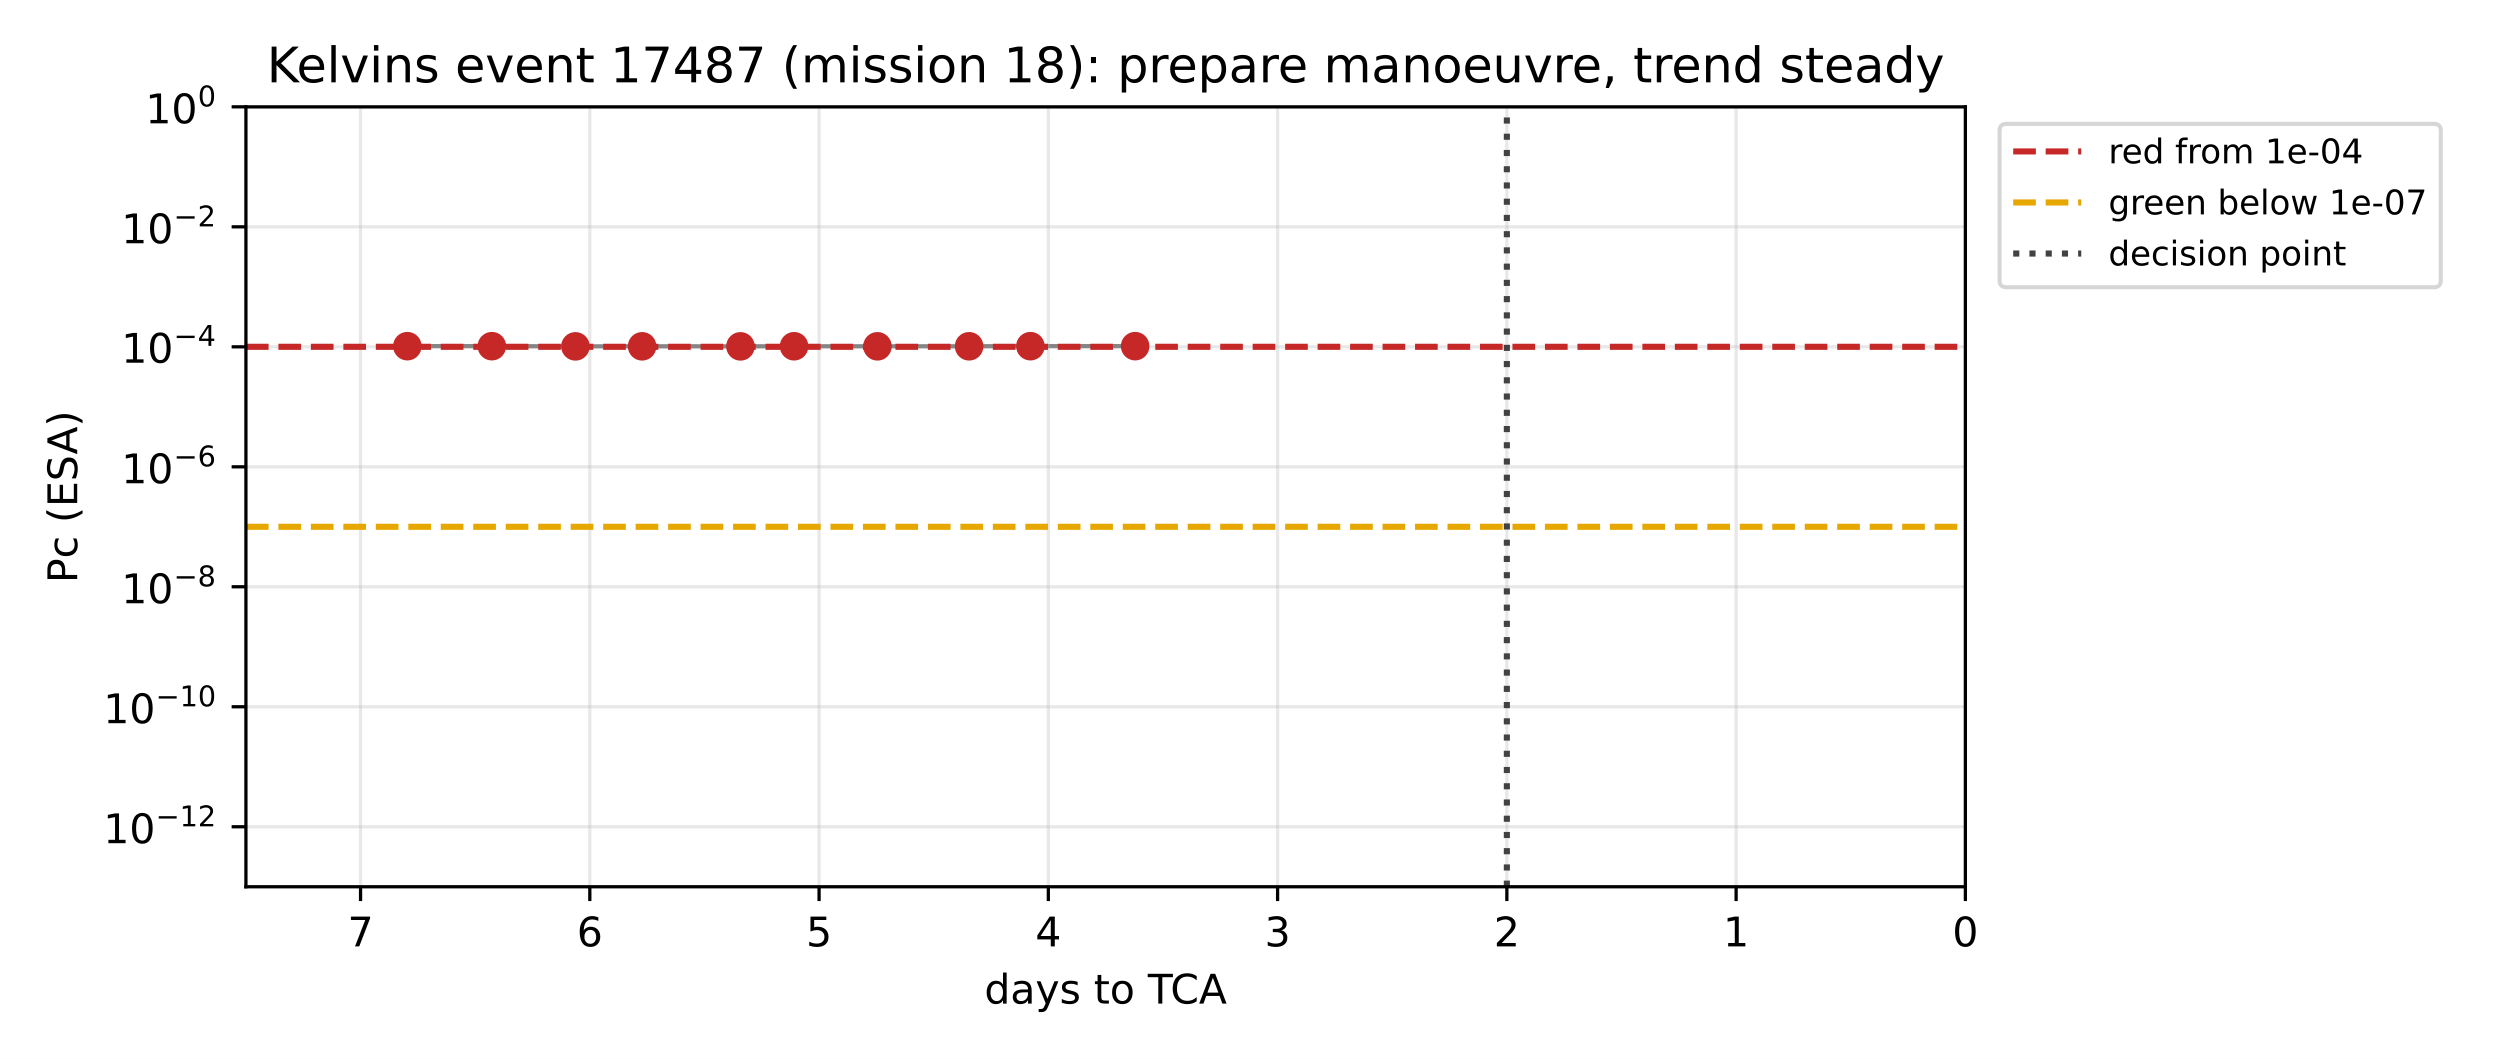
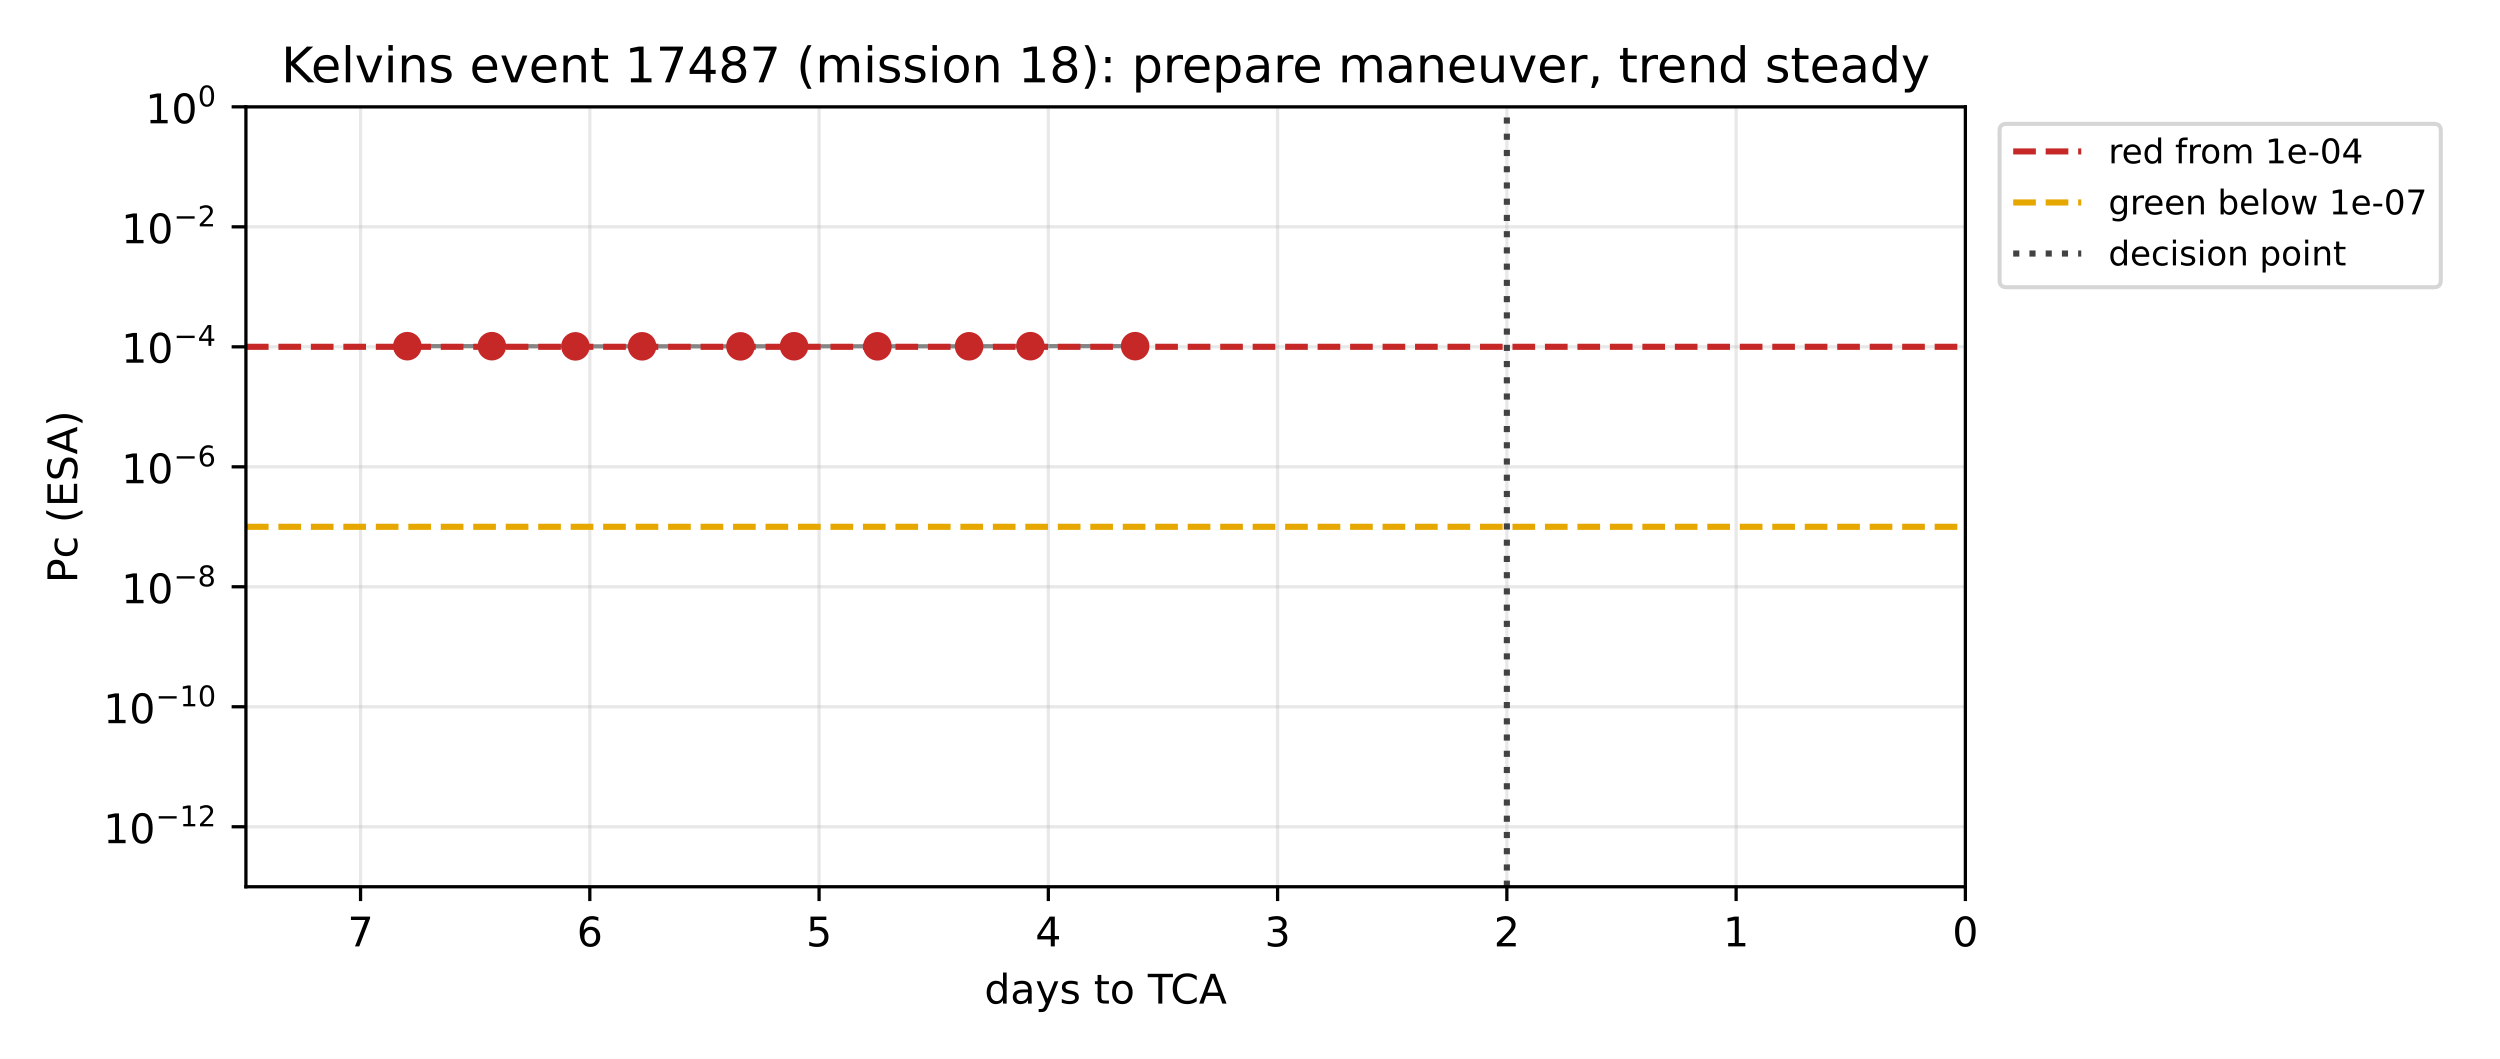
<svg xmlns="http://www.w3.org/2000/svg" xmlns:xlink="http://www.w3.org/1999/xlink" width="612pt" height="259.2pt" viewBox="0 0 612 259.2" version="1.1">
  <defs>
    <style type="text/css">*{stroke-linejoin: round; stroke-linecap: butt}</style>
  </defs>
  <g id="figure_1">
    <g id="patch_1">
      <path d="M 0 259.2  L 612 259.2  L 612 0  L 0 0  z " style="fill: #ffffff" />
    </g>
    <g id="axes_1">
      <g id="patch_2">
        <path d="M 60.202 217.078  L 481.124 217.078  L 481.124 26.16  L 60.202 26.16  z " style="fill: #ffffff" />
      </g>
      <g id="line2d_1">
        <path d="M 99.718 84.746  L 120.406 84.746  L 140.865 84.79  L 157.189 84.778  L 181.262 84.79  L 194.392 84.765  L 214.795 84.778  L 237.236 84.771  L 252.245 84.746  L 277.883 84.74  " clip-path="url(#p95a151aa53)" style="fill: none; stroke: #757575; stroke-linecap: square" />
      </g>
      <g id="matplotlib.axis_1">
        <g id="xtick_1">
          <g id="line2d_2">
            <path d="M 481.124 217.078  L 481.124 26.16  " clip-path="url(#p95a151aa53)" style="fill: none; stroke: #b0b0b0; stroke-opacity: 0.3; stroke-width: 0.8; stroke-linecap: square" />
          </g>
          <g id="line2d_3">
            <defs>
              <path id="mb61244df8e" d="M 0 0  L 0 3.5  " style="stroke: #000000; stroke-width: 0.8" />
            </defs>
            <g>
              <use xlink:href="#mb61244df8e" x="481.124" y="217.078" style="stroke: #000000; stroke-width: 0.8" />
            </g>
          </g>
          <g id="text_1">
            <text style="font-size: 10px; font-family: 'DejaVu Sans', 'Bitstream Vera Sans', 'Computer Modern Sans Serif', 'Lucida Grande', 'Verdana', 'Geneva', 'Lucid', 'Arial', 'Helvetica', 'Avant Garde', sans-serif; text-anchor: middle" x="481.124" y="231.675" transform="rotate(-0 481.124 231.6753)">0</text>
          </g>
        </g>
        <g id="xtick_2">
          <g id="line2d_4">
            <path d="M 425.001 217.078  L 425.001 26.16  " clip-path="url(#p95a151aa53)" style="fill: none; stroke: #b0b0b0; stroke-opacity: 0.3; stroke-width: 0.8; stroke-linecap: square" />
          </g>
          <g id="line2d_5">
            <g>
              <use xlink:href="#mb61244df8e" x="425.001" y="217.078" style="stroke: #000000; stroke-width: 0.8" />
            </g>
          </g>
          <g id="text_2">
            <text style="font-size: 10px; font-family: 'DejaVu Sans', 'Bitstream Vera Sans', 'Computer Modern Sans Serif', 'Lucida Grande', 'Verdana', 'Geneva', 'Lucid', 'Arial', 'Helvetica', 'Avant Garde', sans-serif; text-anchor: middle" x="425.001" y="231.675" transform="rotate(-0 425.0011 231.6753)">1</text>
          </g>
        </g>
        <g id="xtick_3">
          <g id="line2d_6">
            <path d="M 368.878 217.078  L 368.878 26.16  " clip-path="url(#p95a151aa53)" style="fill: none; stroke: #b0b0b0; stroke-opacity: 0.3; stroke-width: 0.8; stroke-linecap: square" />
          </g>
          <g id="line2d_7">
            <g>
              <use xlink:href="#mb61244df8e" x="368.878" y="217.078" style="stroke: #000000; stroke-width: 0.8" />
            </g>
          </g>
          <g id="text_3">
            <text style="font-size: 10px; font-family: 'DejaVu Sans', 'Bitstream Vera Sans', 'Computer Modern Sans Serif', 'Lucida Grande', 'Verdana', 'Geneva', 'Lucid', 'Arial', 'Helvetica', 'Avant Garde', sans-serif; text-anchor: middle" x="368.878" y="231.675" transform="rotate(-0 368.8782 231.6753)">2</text>
          </g>
        </g>
        <g id="xtick_4">
          <g id="line2d_8">
            <path d="M 312.755 217.078  L 312.755 26.16  " clip-path="url(#p95a151aa53)" style="fill: none; stroke: #b0b0b0; stroke-opacity: 0.3; stroke-width: 0.8; stroke-linecap: square" />
          </g>
          <g id="line2d_9">
            <g>
              <use xlink:href="#mb61244df8e" x="312.755" y="217.078" style="stroke: #000000; stroke-width: 0.8" />
            </g>
          </g>
          <g id="text_4">
            <text style="font-size: 10px; font-family: 'DejaVu Sans', 'Bitstream Vera Sans', 'Computer Modern Sans Serif', 'Lucida Grande', 'Verdana', 'Geneva', 'Lucid', 'Arial', 'Helvetica', 'Avant Garde', sans-serif; text-anchor: middle" x="312.755" y="231.675" transform="rotate(-0 312.7553 231.6753)">3</text>
          </g>
        </g>
        <g id="xtick_5">
          <g id="line2d_10">
            <path d="M 256.632 217.078  L 256.632 26.16  " clip-path="url(#p95a151aa53)" style="fill: none; stroke: #b0b0b0; stroke-opacity: 0.3; stroke-width: 0.8; stroke-linecap: square" />
          </g>
          <g id="line2d_11">
            <g>
              <use xlink:href="#mb61244df8e" x="256.632" y="217.078" style="stroke: #000000; stroke-width: 0.8" />
            </g>
          </g>
          <g id="text_5">
            <text style="font-size: 10px; font-family: 'DejaVu Sans', 'Bitstream Vera Sans', 'Computer Modern Sans Serif', 'Lucida Grande', 'Verdana', 'Geneva', 'Lucid', 'Arial', 'Helvetica', 'Avant Garde', sans-serif; text-anchor: middle" x="256.632" y="231.675" transform="rotate(-0 256.6325 231.6753)">4</text>
          </g>
        </g>
        <g id="xtick_6">
          <g id="line2d_12">
            <path d="M 200.51 217.078  L 200.51 26.16  " clip-path="url(#p95a151aa53)" style="fill: none; stroke: #b0b0b0; stroke-opacity: 0.3; stroke-width: 0.8; stroke-linecap: square" />
          </g>
          <g id="line2d_13">
            <g>
              <use xlink:href="#mb61244df8e" x="200.51" y="217.078" style="stroke: #000000; stroke-width: 0.8" />
            </g>
          </g>
          <g id="text_6">
            <text style="font-size: 10px; font-family: 'DejaVu Sans', 'Bitstream Vera Sans', 'Computer Modern Sans Serif', 'Lucida Grande', 'Verdana', 'Geneva', 'Lucid', 'Arial', 'Helvetica', 'Avant Garde', sans-serif; text-anchor: middle" x="200.51" y="231.675" transform="rotate(-0 200.5096 231.6753)">5</text>
          </g>
        </g>
        <g id="xtick_7">
          <g id="line2d_14">
            <path d="M 144.387 217.078  L 144.387 26.16  " clip-path="url(#p95a151aa53)" style="fill: none; stroke: #b0b0b0; stroke-opacity: 0.3; stroke-width: 0.8; stroke-linecap: square" />
          </g>
          <g id="line2d_15">
            <g>
              <use xlink:href="#mb61244df8e" x="144.387" y="217.078" style="stroke: #000000; stroke-width: 0.8" />
            </g>
          </g>
          <g id="text_7">
            <text style="font-size: 10px; font-family: 'DejaVu Sans', 'Bitstream Vera Sans', 'Computer Modern Sans Serif', 'Lucida Grande', 'Verdana', 'Geneva', 'Lucid', 'Arial', 'Helvetica', 'Avant Garde', sans-serif; text-anchor: middle" x="144.387" y="231.675" transform="rotate(-0 144.3867 231.6753)">6</text>
          </g>
        </g>
        <g id="xtick_8">
          <g id="line2d_16">
            <path d="M 88.264 217.078  L 88.264 26.16  " clip-path="url(#p95a151aa53)" style="fill: none; stroke: #b0b0b0; stroke-opacity: 0.3; stroke-width: 0.8; stroke-linecap: square" />
          </g>
          <g id="line2d_17">
            <g>
              <use xlink:href="#mb61244df8e" x="88.264" y="217.078" style="stroke: #000000; stroke-width: 0.8" />
            </g>
          </g>
          <g id="text_8">
            <text style="font-size: 10px; font-family: 'DejaVu Sans', 'Bitstream Vera Sans', 'Computer Modern Sans Serif', 'Lucida Grande', 'Verdana', 'Geneva', 'Lucid', 'Arial', 'Helvetica', 'Avant Garde', sans-serif; text-anchor: middle" x="88.264" y="231.675" transform="rotate(-0 88.26379 231.6753)">7</text>
          </g>
        </g>
        <g id="text_9">
          <text style="font-size: 10px; font-family: 'DejaVu Sans', 'Bitstream Vera Sans', 'Computer Modern Sans Serif', 'Lucida Grande', 'Verdana', 'Geneva', 'Lucid', 'Arial', 'Helvetica', 'Avant Garde', sans-serif; text-anchor: middle" x="270.663" y="245.676" transform="rotate(-0 270.6632 245.6761)">days to TCA</text>
        </g>
      </g>
      <g id="matplotlib.axis_2">
        <g id="ytick_1">
          <g id="line2d_18">
            <path d="M 60.202 202.392  L 481.124 202.392  " clip-path="url(#p95a151aa53)" style="fill: none; stroke: #b0b0b0; stroke-opacity: 0.3; stroke-width: 0.8; stroke-linecap: square" />
          </g>
          <g id="line2d_19">
            <defs>
              <path id="m581bd21d73" d="M 0 0  L -3.5 0  " style="stroke: #000000; stroke-width: 0.8" />
            </defs>
            <g>
              <use xlink:href="#m581bd21d73" x="60.202" y="202.392" style="stroke: #000000; stroke-width: 0.8" />
            </g>
          </g>
          <g id="text_10">
            <g transform="translate(25.30234 207.0917)">
              <text>
                <tspan x="0" y="-0.675" style="font-size: 10px; font-family: 'DejaVu Sans'">1</tspan>
                <tspan x="6.362" y="-0.675" style="font-size: 10px; font-family: 'DejaVu Sans'">0</tspan>
                <tspan x="12.82" y="-4.805" style="font-size: 7px; font-family: 'DejaVu Sans'">−</tspan>
                <tspan x="18.686" y="-4.805" style="font-size: 7px; font-family: 'DejaVu Sans'">1</tspan>
                <tspan x="23.139" y="-4.805" style="font-size: 7px; font-family: 'DejaVu Sans'">2</tspan>
              </text>
            </g>
          </g>
        </g>
        <g id="ytick_2">
          <g id="line2d_20">
            <path d="M 60.202 173.02  L 481.124 173.02  " clip-path="url(#p95a151aa53)" style="fill: none; stroke: #b0b0b0; stroke-opacity: 0.3; stroke-width: 0.8; stroke-linecap: square" />
          </g>
          <g id="line2d_21">
            <g>
              <use xlink:href="#m581bd21d73" x="60.202" y="173.02" style="stroke: #000000; stroke-width: 0.8" />
            </g>
          </g>
          <g id="text_11">
            <g transform="translate(25.30234 177.7197)">
              <text>
                <tspan x="0" y="-0.675" style="font-size: 10px; font-family: 'DejaVu Sans'">1</tspan>
                <tspan x="6.362" y="-0.675" style="font-size: 10px; font-family: 'DejaVu Sans'">0</tspan>
                <tspan x="12.82" y="-4.805" style="font-size: 7px; font-family: 'DejaVu Sans'">−</tspan>
                <tspan x="18.686" y="-4.805" style="font-size: 7px; font-family: 'DejaVu Sans'">1</tspan>
                <tspan x="23.139" y="-4.805" style="font-size: 7px; font-family: 'DejaVu Sans'">0</tspan>
              </text>
            </g>
          </g>
        </g>
        <g id="ytick_3">
          <g id="line2d_22">
            <path d="M 60.202 143.648  L 481.124 143.648  " clip-path="url(#p95a151aa53)" style="fill: none; stroke: #b0b0b0; stroke-opacity: 0.3; stroke-width: 0.8; stroke-linecap: square" />
          </g>
          <g id="line2d_23">
            <g>
              <use xlink:href="#m581bd21d73" x="60.202" y="143.648" style="stroke: #000000; stroke-width: 0.8" />
            </g>
          </g>
          <g id="text_12">
            <g transform="translate(29.70234 148.3478)">
              <text>
                <tspan x="0" y="-0.675" style="font-size: 10px; font-family: 'DejaVu Sans'">1</tspan>
                <tspan x="6.362" y="-0.675" style="font-size: 10px; font-family: 'DejaVu Sans'">0</tspan>
                <tspan x="12.82" y="-4.805" style="font-size: 7px; font-family: 'DejaVu Sans'">−</tspan>
                <tspan x="18.686" y="-4.805" style="font-size: 7px; font-family: 'DejaVu Sans'">8</tspan>
              </text>
            </g>
          </g>
        </g>
        <g id="ytick_4">
          <g id="line2d_24">
            <path d="M 60.202 114.276  L 481.124 114.276  " clip-path="url(#p95a151aa53)" style="fill: none; stroke: #b0b0b0; stroke-opacity: 0.3; stroke-width: 0.8; stroke-linecap: square" />
          </g>
          <g id="line2d_25">
            <g>
              <use xlink:href="#m581bd21d73" x="60.202" y="114.276" style="stroke: #000000; stroke-width: 0.8" />
            </g>
          </g>
          <g id="text_13">
            <g transform="translate(29.70234 118.9758)">
              <text>
                <tspan x="0" y="-0.675" style="font-size: 10px; font-family: 'DejaVu Sans'">1</tspan>
                <tspan x="6.362" y="-0.675" style="font-size: 10px; font-family: 'DejaVu Sans'">0</tspan>
                <tspan x="12.82" y="-4.805" style="font-size: 7px; font-family: 'DejaVu Sans'">−</tspan>
                <tspan x="18.686" y="-4.805" style="font-size: 7px; font-family: 'DejaVu Sans'">6</tspan>
              </text>
            </g>
          </g>
        </g>
        <g id="ytick_5">
          <g id="line2d_26">
            <path d="M 60.202 84.904  L 481.124 84.904  " clip-path="url(#p95a151aa53)" style="fill: none; stroke: #b0b0b0; stroke-opacity: 0.3; stroke-width: 0.8; stroke-linecap: square" />
          </g>
          <g id="line2d_27">
            <g>
              <use xlink:href="#m581bd21d73" x="60.202" y="84.904" style="stroke: #000000; stroke-width: 0.8" />
            </g>
          </g>
          <g id="text_14">
            <g transform="translate(29.70234 89.55389)">
              <text>
                <tspan x="0" y="-0.762" style="font-size: 10px; font-family: 'DejaVu Sans'">1</tspan>
                <tspan x="6.362" y="-0.762" style="font-size: 10px; font-family: 'DejaVu Sans'">0</tspan>
                <tspan x="12.82" y="-4.892" style="font-size: 7px; font-family: 'DejaVu Sans'">−</tspan>
                <tspan x="18.686" y="-4.892" style="font-size: 7px; font-family: 'DejaVu Sans'">4</tspan>
              </text>
            </g>
          </g>
        </g>
        <g id="ytick_6">
          <g id="line2d_28">
            <path d="M 60.202 55.532  L 481.124 55.532  " clip-path="url(#p95a151aa53)" style="fill: none; stroke: #b0b0b0; stroke-opacity: 0.3; stroke-width: 0.8; stroke-linecap: square" />
          </g>
          <g id="line2d_29">
            <g>
              <use xlink:href="#m581bd21d73" x="60.202" y="55.532" style="stroke: #000000; stroke-width: 0.8" />
            </g>
          </g>
          <g id="text_15">
            <g transform="translate(29.70234 60.23195)">
              <text>
                <tspan x="0" y="-0.675" style="font-size: 10px; font-family: 'DejaVu Sans'">1</tspan>
                <tspan x="6.362" y="-0.675" style="font-size: 10px; font-family: 'DejaVu Sans'">0</tspan>
                <tspan x="12.82" y="-4.805" style="font-size: 7px; font-family: 'DejaVu Sans'">−</tspan>
                <tspan x="18.686" y="-4.805" style="font-size: 7px; font-family: 'DejaVu Sans'">2</tspan>
              </text>
            </g>
          </g>
        </g>
        <g id="ytick_7">
          <g id="line2d_30">
            <path d="M 60.202 26.16  L 481.124 26.16  " clip-path="url(#p95a151aa53)" style="fill: none; stroke: #b0b0b0; stroke-opacity: 0.3; stroke-width: 0.8; stroke-linecap: square" />
          </g>
          <g id="line2d_31">
            <g>
              <use xlink:href="#m581bd21d73" x="60.202" y="26.16" style="stroke: #000000; stroke-width: 0.8" />
            </g>
          </g>
          <g id="text_16">
            <g transform="translate(35.60234 30.86)">
              <text>
                <tspan x="0" y="-0.675" style="font-size: 10px; font-family: 'DejaVu Sans'">1</tspan>
                <tspan x="6.362" y="-0.675" style="font-size: 10px; font-family: 'DejaVu Sans'">0</tspan>
                <tspan x="12.82" y="-4.805" style="font-size: 7px; font-family: 'DejaVu Sans'">0</tspan>
              </text>
            </g>
          </g>
        </g>
        <g id="text_17">
          <text style="font-size: 10px; font-family: 'DejaVu Sans', 'Bitstream Vera Sans', 'Computer Modern Sans Serif', 'Lucida Grande', 'Verdana', 'Geneva', 'Lucid', 'Arial', 'Helvetica', 'Avant Garde', sans-serif; text-anchor: middle" x="18.9" y="121.619" transform="rotate(-90 18.9 121.6188)">Pc (ESA)</text>
        </g>
      </g>
      <g id="PathCollection_1">
        <defs>
          <path id="m0a24d6f821" d="M 0 3  C 0.796 3 1.559 2.684 2.121 2.121  C 2.684 1.559 3 0.796 3 0  C 3 -0.796 2.684 -1.559 2.121 -2.121  C 1.559 -2.684 0.796 -3 0 -3  C -0.796 -3 -1.559 -2.684 -2.121 -2.121  C -2.684 -1.559 -3 -0.796 -3 0  C -3 0.796 -2.684 1.559 -2.121 2.121  C -1.559 2.684 -0.796 3 0 3  z " style="stroke: #c62828" />
        </defs>
        <g clip-path="url(#p95a151aa53)">
          <use xlink:href="#m0a24d6f821" x="99.718" y="84.746" style="fill: #c62828; stroke: #c62828" />
        </g>
      </g>
      <g id="PathCollection_2">
        <g clip-path="url(#p95a151aa53)">
          <use xlink:href="#m0a24d6f821" x="120.406" y="84.746" style="fill: #c62828; stroke: #c62828" />
        </g>
      </g>
      <g id="PathCollection_3">
        <g clip-path="url(#p95a151aa53)">
          <use xlink:href="#m0a24d6f821" x="140.865" y="84.79" style="fill: #c62828; stroke: #c62828" />
        </g>
      </g>
      <g id="PathCollection_4">
        <g clip-path="url(#p95a151aa53)">
          <use xlink:href="#m0a24d6f821" x="157.189" y="84.778" style="fill: #c62828; stroke: #c62828" />
        </g>
      </g>
      <g id="PathCollection_5">
        <g clip-path="url(#p95a151aa53)">
          <use xlink:href="#m0a24d6f821" x="181.262" y="84.79" style="fill: #c62828; stroke: #c62828" />
        </g>
      </g>
      <g id="PathCollection_6">
        <g clip-path="url(#p95a151aa53)">
          <use xlink:href="#m0a24d6f821" x="194.392" y="84.765" style="fill: #c62828; stroke: #c62828" />
        </g>
      </g>
      <g id="PathCollection_7">
        <g clip-path="url(#p95a151aa53)">
          <use xlink:href="#m0a24d6f821" x="214.795" y="84.778" style="fill: #c62828; stroke: #c62828" />
        </g>
      </g>
      <g id="PathCollection_8">
        <g clip-path="url(#p95a151aa53)">
          <use xlink:href="#m0a24d6f821" x="237.236" y="84.771" style="fill: #c62828; stroke: #c62828" />
        </g>
      </g>
      <g id="PathCollection_9">
        <g clip-path="url(#p95a151aa53)">
          <use xlink:href="#m0a24d6f821" x="252.245" y="84.746" style="fill: #c62828; stroke: #c62828" />
        </g>
      </g>
      <g id="PathCollection_10">
        <g clip-path="url(#p95a151aa53)">
          <use xlink:href="#m0a24d6f821" x="277.883" y="84.74" style="fill: #c62828; stroke: #c62828" />
        </g>
      </g>
      <g id="line2d_32">
        <path d="M 60.202 84.904  L 481.124 84.904  " clip-path="url(#p95a151aa53)" style="fill: none; stroke-dasharray: 5.55,2.4; stroke-dashoffset: 0; stroke: #c62828; stroke-width: 1.5" />
      </g>
      <g id="line2d_33">
        <path d="M 60.202 128.962  L 481.124 128.962  " clip-path="url(#p95a151aa53)" style="fill: none; stroke-dasharray: 5.55,2.4; stroke-dashoffset: 0; stroke: #e6a700; stroke-width: 1.5" />
      </g>
      <g id="line2d_34">
        <path d="M 368.878 217.078  L 368.878 26.16  " clip-path="url(#p95a151aa53)" style="fill: none; stroke-dasharray: 1.5,2.475; stroke-dashoffset: 0; stroke: #424242; stroke-width: 1.5" />
      </g>
      <g id="patch_3">
        <path d="M 60.202 217.078  L 60.202 26.16  " style="fill: none; stroke: #000000; stroke-width: 0.8; stroke-linejoin: miter; stroke-linecap: square" />
      </g>
      <g id="patch_4">
        <path d="M 481.124 217.078  L 481.124 26.16  " style="fill: none; stroke: #000000; stroke-width: 0.8; stroke-linejoin: miter; stroke-linecap: square" />
      </g>
      <g id="patch_5">
        <path d="M 60.202 217.078  L 481.124 217.078  " style="fill: none; stroke: #000000; stroke-width: 0.8; stroke-linejoin: miter; stroke-linecap: square" />
      </g>
      <g id="patch_6">
        <path d="M 60.202 26.16  L 481.124 26.16  " style="fill: none; stroke: #000000; stroke-width: 0.8; stroke-linejoin: miter; stroke-linecap: square" />
      </g>
      <g id="text_18">
-         <text style="font-size: 12px; font-family: 'DejaVu Sans', 'Bitstream Vera Sans', 'Computer Modern Sans Serif', 'Lucida Grande', 'Verdana', 'Geneva', 'Lucid', 'Arial', 'Helvetica', 'Avant Garde', sans-serif; text-anchor: middle" x="270.663" y="20.16" transform="rotate(-0 270.6632 20.16)">Kelvins event 17487 (mission 18): prepare manoeuvre, trend steady</text>
+         <text style="font-size: 12px; font-family: 'DejaVu Sans', 'Bitstream Vera Sans', 'Computer Modern Sans Serif', 'Lucida Grande', 'Verdana', 'Geneva', 'Lucid', 'Arial', 'Helvetica', 'Avant Garde', sans-serif; text-anchor: middle" x="270.663" y="20.16" transform="rotate(-0 270.6632 20.16)">Kelvins event 17487 (mission 18): prepare maneuver, trend steady</text>
      </g>
      <g id="legend_1">
        <g id="patch_7">
          <path d="M 491.164 70.311  L 595.842 70.311  Q 597.508 70.311 597.508 68.645  L 597.508 31.991  Q 597.508 30.325 595.842 30.325  L 491.164 30.325  Q 489.498 30.325 489.498 31.991  L 489.498 68.645  Q 489.498 70.311 491.164 70.311  z " style="fill: #ffffff; opacity: 0.8; stroke: #cccccc; stroke-linejoin: miter" />
        </g>
        <g id="line2d_35">
          <path d="M 492.83 37.071  L 501.16 37.071  L 509.49 37.071  " style="fill: none; stroke-dasharray: 5.55,2.4; stroke-dashoffset: 0; stroke: #c62828; stroke-width: 1.5" />
        </g>
        <g id="text_19">
          <text style="font-size: 8.33px; font-family: 'DejaVu Sans', 'Bitstream Vera Sans', 'Computer Modern Sans Serif', 'Lucida Grande', 'Verdana', 'Geneva', 'Lucid', 'Arial', 'Helvetica', 'Avant Garde', sans-serif; text-anchor: start" x="516.154" y="39.986" transform="rotate(-0 516.1542 39.9865)">red from 1e-04</text>
        </g>
        <g id="line2d_36">
          <path d="M 492.83 49.567  L 501.16 49.567  L 509.49 49.567  " style="fill: none; stroke-dasharray: 5.55,2.4; stroke-dashoffset: 0; stroke: #e6a700; stroke-width: 1.5" />
        </g>
        <g id="text_20">
          <text style="font-size: 8.33px; font-family: 'DejaVu Sans', 'Bitstream Vera Sans', 'Computer Modern Sans Serif', 'Lucida Grande', 'Verdana', 'Geneva', 'Lucid', 'Arial', 'Helvetica', 'Avant Garde', sans-serif; text-anchor: start" x="516.154" y="52.482" transform="rotate(-0 516.1542 52.48215)">green below 1e-07</text>
        </g>
        <g id="line2d_37">
          <path d="M 492.83 62.062  L 501.16 62.062  L 509.49 62.062  " style="fill: none; stroke-dasharray: 1.5,2.475; stroke-dashoffset: 0; stroke: #424242; stroke-width: 1.5" />
        </g>
        <g id="text_21">
          <text style="font-size: 8.33px; font-family: 'DejaVu Sans', 'Bitstream Vera Sans', 'Computer Modern Sans Serif', 'Lucida Grande', 'Verdana', 'Geneva', 'Lucid', 'Arial', 'Helvetica', 'Avant Garde', sans-serif; text-anchor: start" x="516.154" y="64.978" transform="rotate(-0 516.1542 64.9778)">decision point</text>
        </g>
      </g>
    </g>
  </g>
  <defs>
    <clipPath id="p95a151aa53">
      <rect x="60.202" y="26.16" width="420.922" height="190.918" />
    </clipPath>
  </defs>
</svg>
